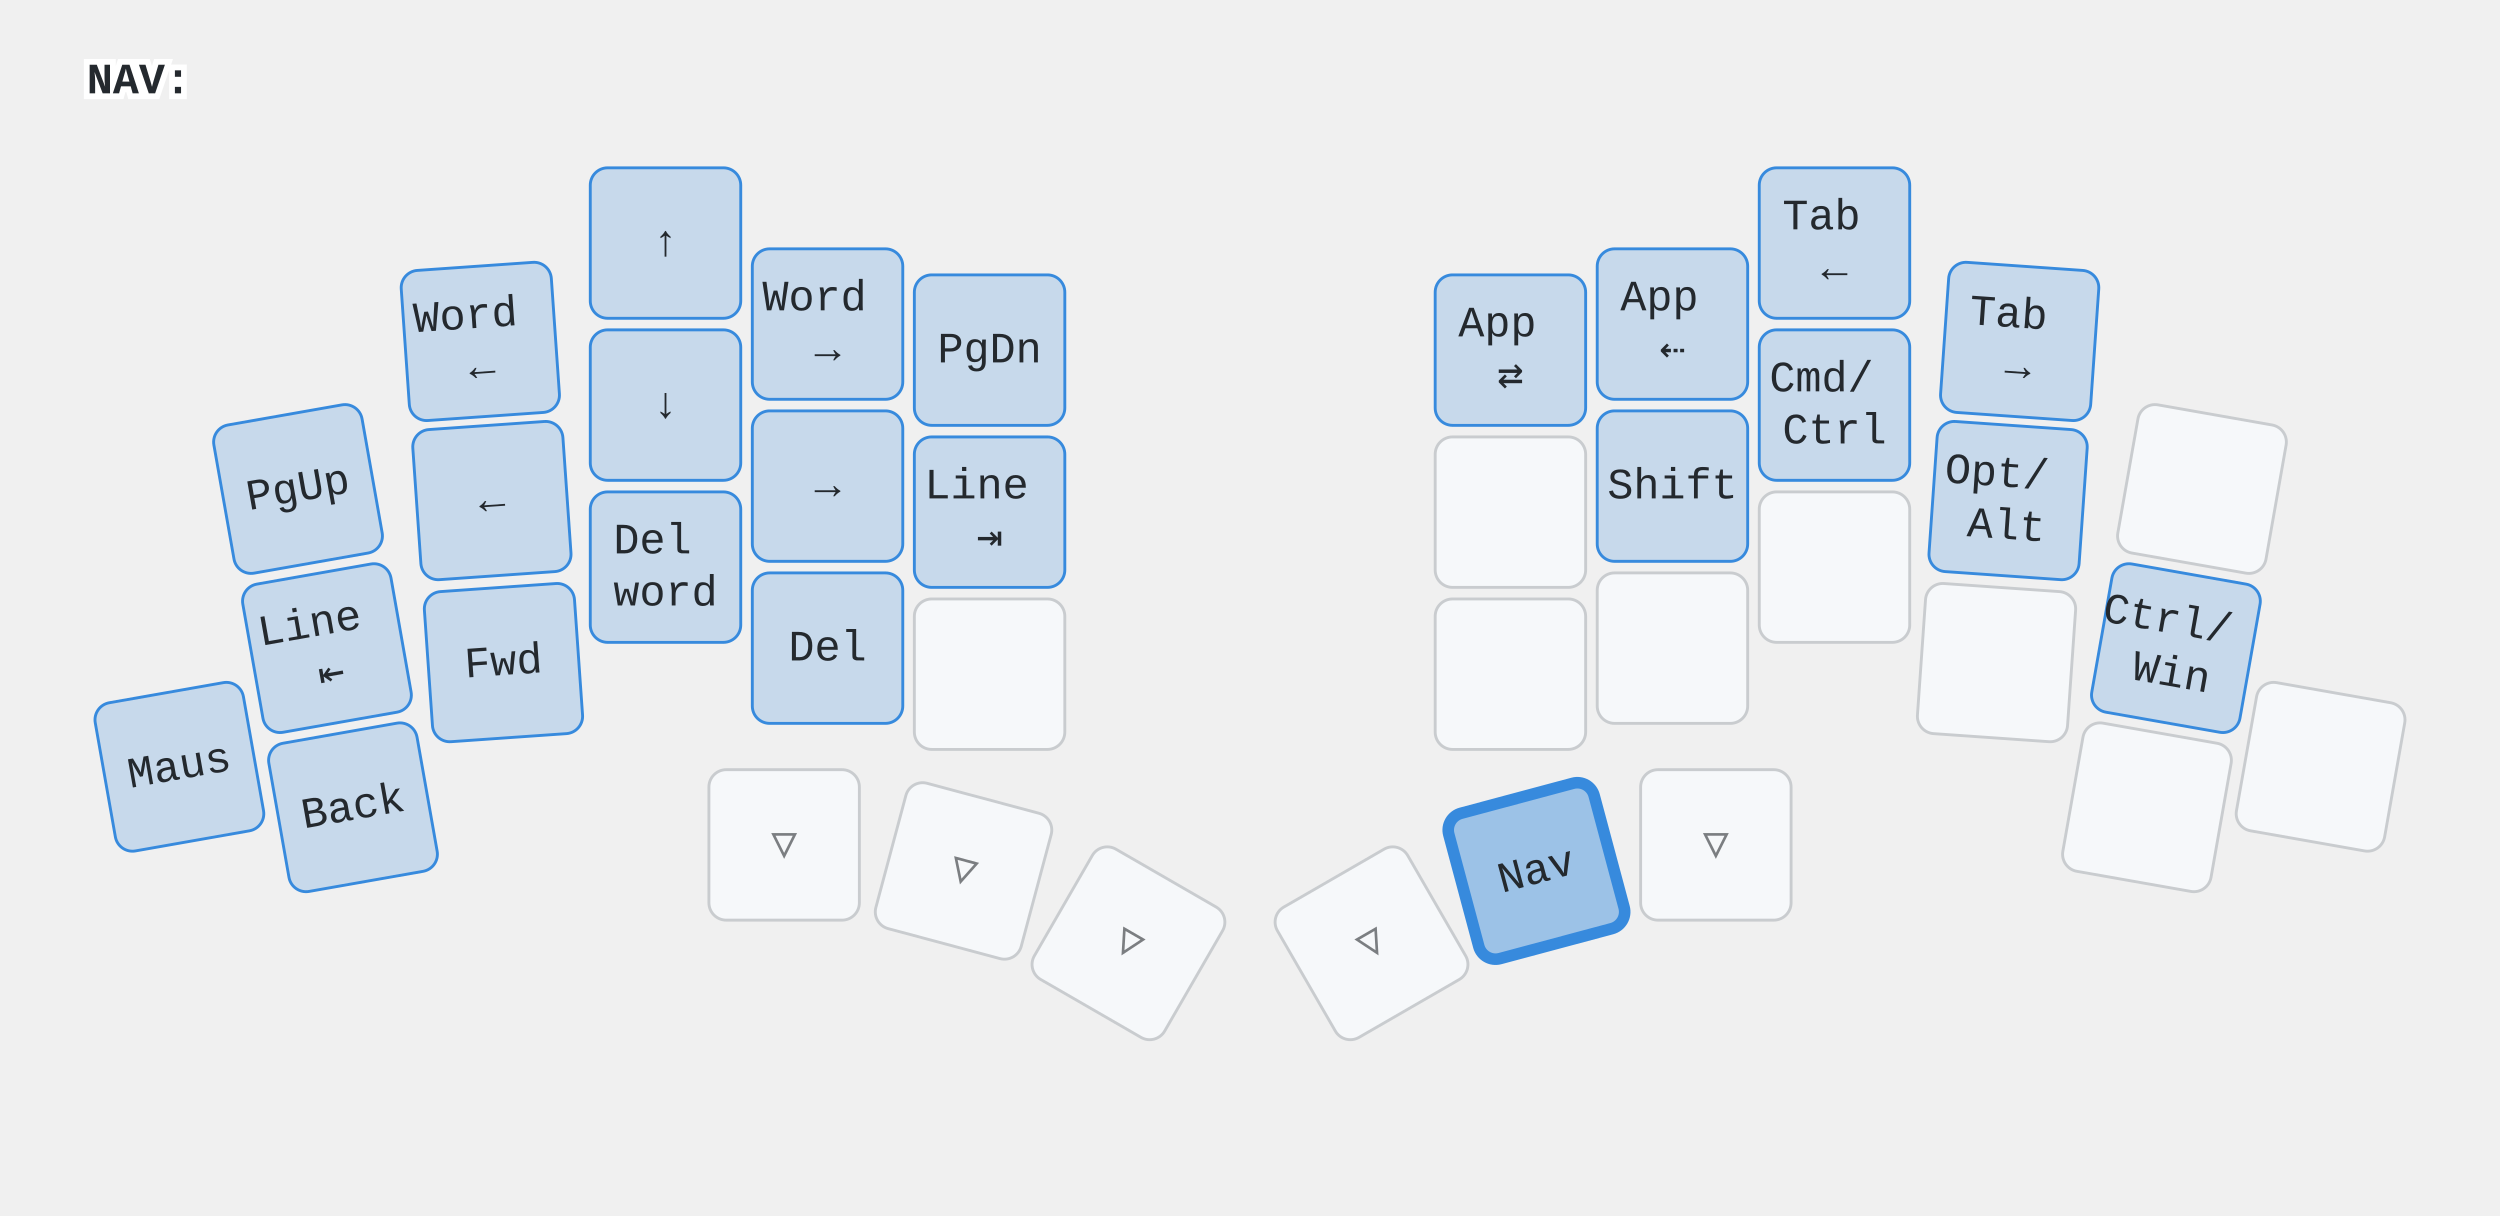
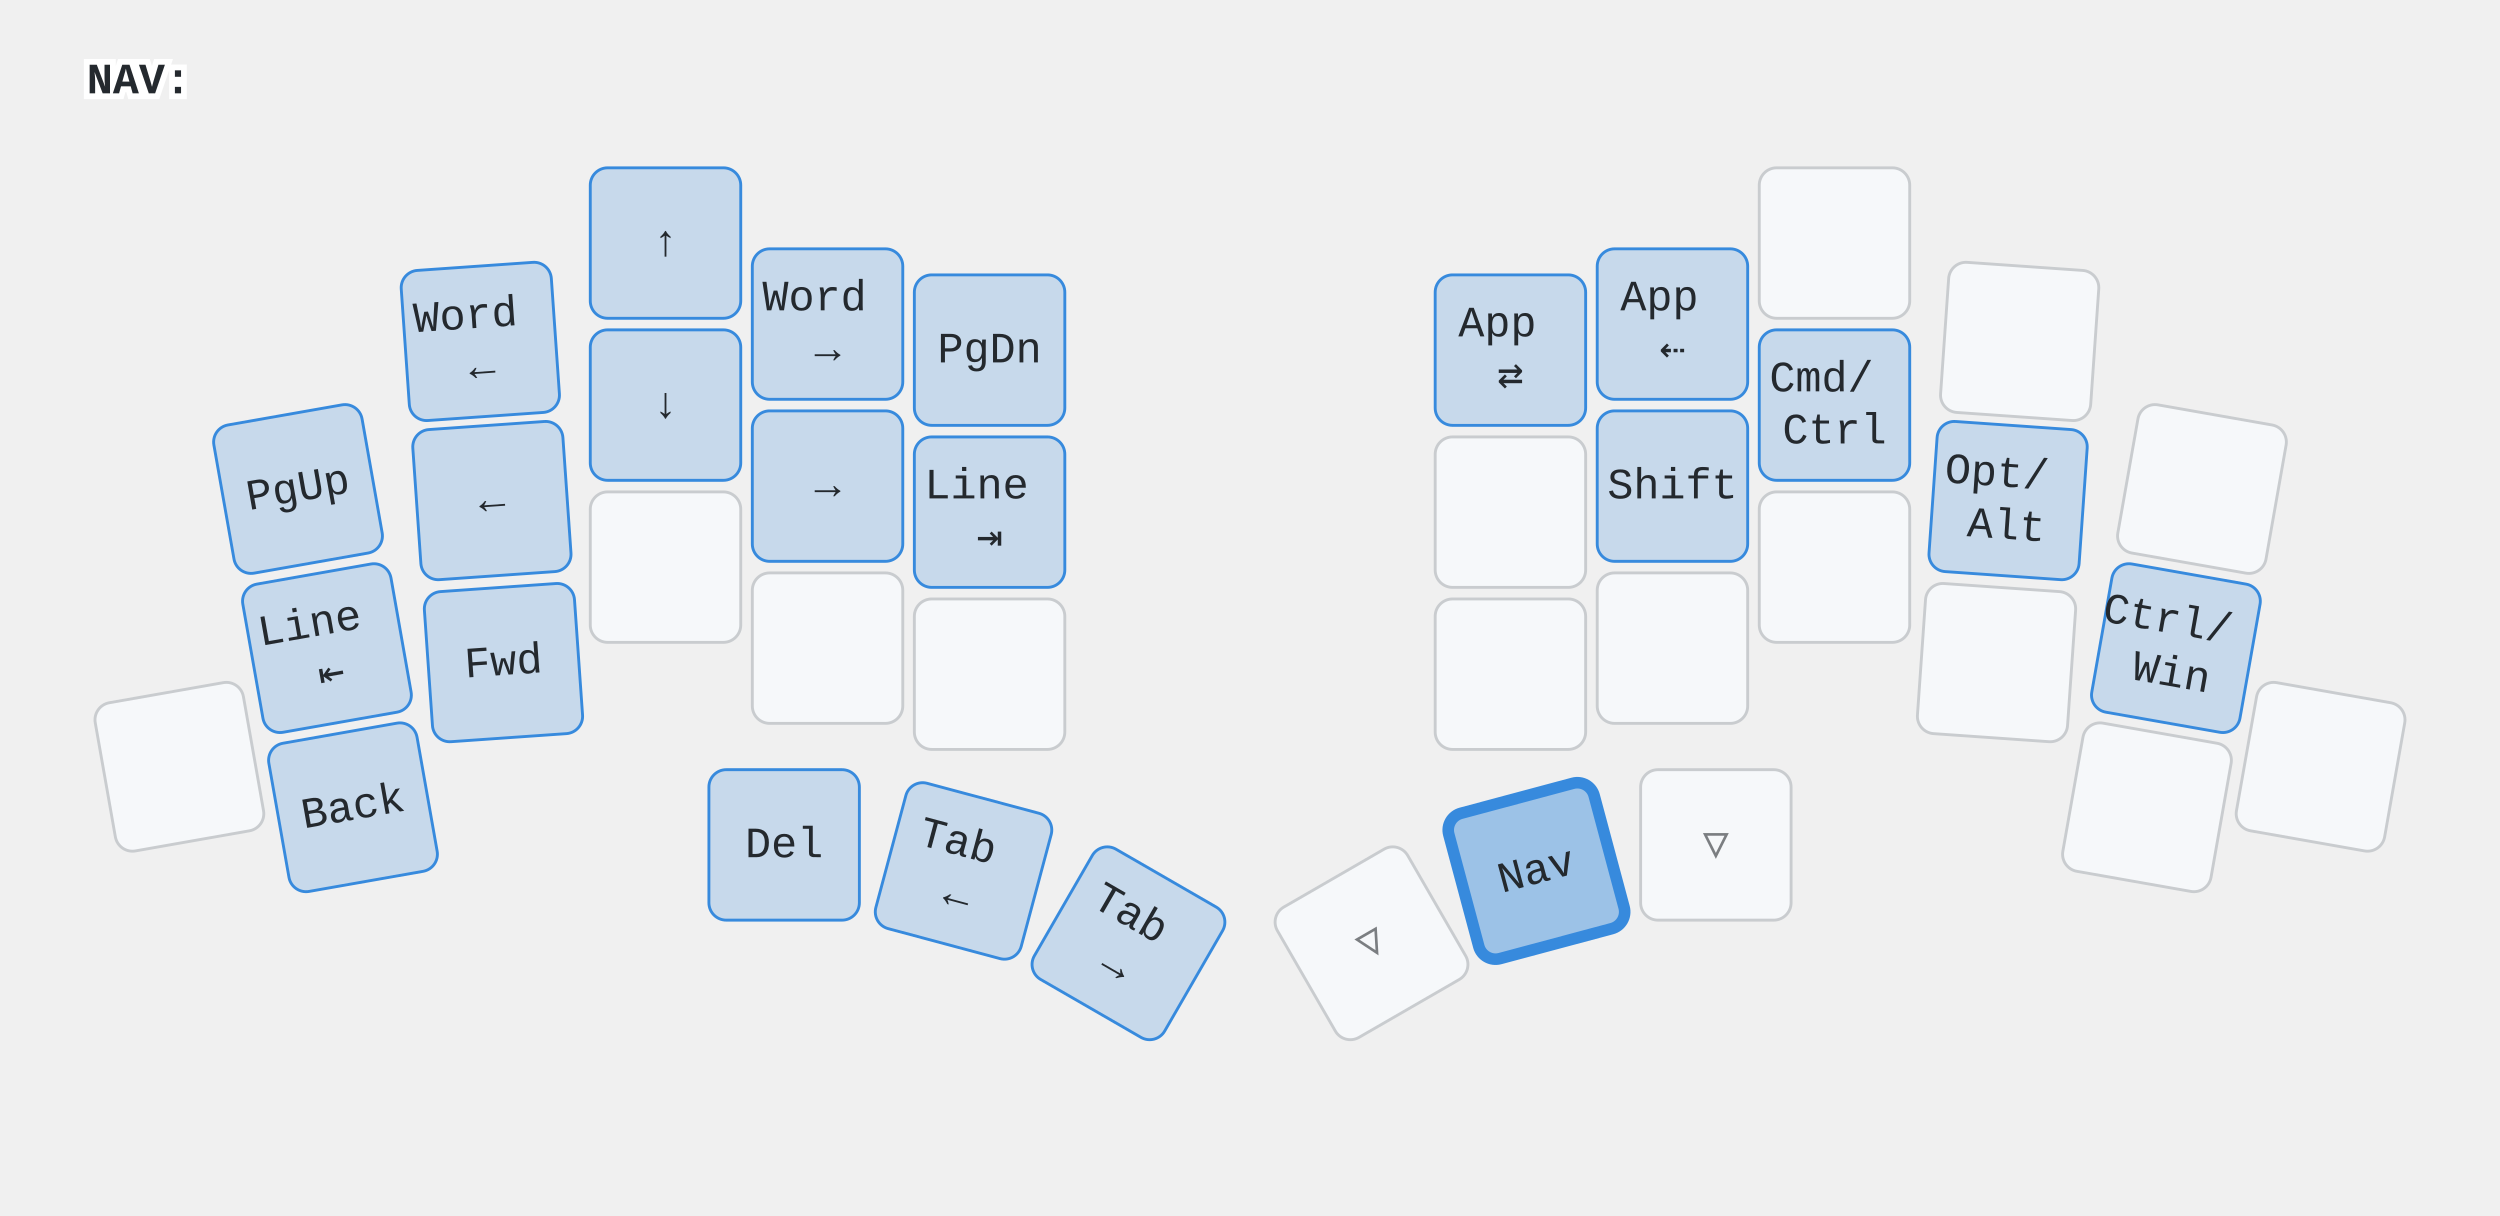
<svg xmlns="http://www.w3.org/2000/svg" width="1728" height="840" viewBox="0 0 864 420" class="keymap">
  <style>/* inherit to force styles through use tags */
svg path {
    fill: inherit;
}

/* font and background color specifications */
svg.keymap {
    font-family: SFMono-Regular,Consolas,Liberation Mono,Menlo,monospace;
    font-size: 14px;
    font-kerning: normal;
    text-rendering: optimizeLegibility;
    fill: #24292e;
}

/* default key styling */
rect.key {
    fill: #f6f8fa;
}

rect.key, rect.combo {
    stroke: #c9cccf;
    stroke-width: 1;
}

/* default key side styling, only used is draw_key_sides is set */
rect.side {
    filter: brightness(90%);
}

/* color accent for combo boxes */
rect.combo, rect.combo-separate {
    fill: #cdf;
}

/* color accent for held keys */
rect.held, rect.combo.held {
    fill: #fdd;
}

/* color accent for ghost (optional) keys */
rect.ghost, rect.combo.ghost {
    stroke-dasharray: 4, 4;
    stroke-width: 2;
}

text {
    text-anchor: middle;
    dominant-baseline: middle;
}

/* styling for layer labels */
text.label {
    font-weight: bold;
    text-anchor: start;
    stroke: white;
    stroke-width: 4;
    paint-order: stroke;
}

/* styling for optional footer */
text.footer {
    text-anchor: end;
    dominant-baseline: auto;
    stroke: white;
    stroke-width: 4;
    paint-order: stroke;
}

/* styling for combo tap, and key non-tap label text */
text.combo, text.hold, text.shifted, text.left, text.right {
    font-size: 11px;
}

text.hold {
    text-anchor: middle;
    dominant-baseline: auto;
}

text.shifted {
    text-anchor: middle;
    dominant-baseline: hanging;
}

text.left {
    text-anchor: start;
}

text.right {
    text-anchor: end;
}

text.layer-activator {
    text-decoration: underline;
}

/* styling for hold/shifted label text in combo box */
text.combo.hold, text.combo.shifted, text.combo.left, text.combo.right {
    font-size: 8px;
}

/* lighter symbol for transparent keys */
text.trans {
    fill: #7b7e81;
}

/* styling for combo dendrons */
path.combo {
    stroke-width: 1;
    stroke: gray;
    fill: none;
}

/* Start Tabler Icons Cleanup */
/* cannot use height/width with glyphs */
.icon-tabler &gt; path {
    fill: inherit;
    stroke: inherit;
    stroke-width: 2;
}
/* hide tabler's default box */
.icon-tabler &gt; path[stroke="none"][fill="none"] {
    visibility: hidden;
}
/* End Tabler Icons Cleanup */

@media (prefers-color-scheme: dark) {
svg.keymap { fill: #d1d6db; }
rect.key { fill: #3f4750; }
rect.key, rect.combo { stroke: #60666c; }
rect.combo, rect.combo-separate { fill: #1f3d7a; }
rect.held, rect.combo.held { fill: #854747; }
text.label, text.footer { stroke: black; }
text.trans { fill: #7e8184; }
path.combo { stroke: #7f7f7f; }

}

rect.key { stroke-width: 1; }
text { font-size: 15px; }
text.hold, text.shifted { font-size: 10px; }
rect.combo { fill: #7F77DD; fill-opacity: .35; stroke: #7F77DD; }

.layer-NAV rect.key.lay { fill: #378ADD; fill-opacity: .22; stroke: #378ADD; }
rect.key.trig-NAV { fill: #378ADD; fill-opacity: .45; stroke: #378ADD; }
rect.key.held.trig-NAV { stroke-width: 4; }

.layer-SYM rect.key.lay { fill: #1D9E75; fill-opacity: .22; stroke: #1D9E75; }
rect.key.trig-SYM { fill: #1D9E75; fill-opacity: .45; stroke: #1D9E75; }
rect.key.held.trig-SYM { stroke-width: 4; }

.layer-NUM rect.key.lay { fill: #BA7517; fill-opacity: .22; stroke: #BA7517; }
rect.key.trig-NUM { fill: #BA7517; fill-opacity: .45; stroke: #BA7517; }
rect.key.held.trig-NUM { stroke-width: 4; }

.layer-MOUSE rect.key.lay { fill: #D4537E; fill-opacity: .22; stroke: #D4537E; }
rect.key.trig-MOUSE { fill: #D4537E; fill-opacity: .45; stroke: #D4537E; }
rect.key.held.trig-MOUSE { stroke-width: 4; }

.layer-SYS rect.key.lay { fill: #888780; fill-opacity: .22; stroke: #888780; }
rect.key.trig-SYS { fill: #888780; fill-opacity: .45; stroke: #888780; }
rect.key.held.trig-SYS { stroke-width: 4; }
</style>
  <g transform="translate(30, 0)" class="layer-NAV">
    <text x="0" y="28" class="label" id="NAV">NAV:</text>
    <g transform="translate(0, 56)">
      <g transform="translate(73, 113) rotate(-10.0)" class="key lay keypos-0">
        <rect rx="6" ry="6" x="-26" y="-26" width="52" height="52" class="key lay" />
        <text x="0" y="0" class="key lay tap">PgUp</text>
      </g>
      <g transform="translate(136, 62) rotate(-4.0)" class="key lay keypos-1">
        <rect rx="6" ry="6" x="-26" y="-26" width="52" height="52" class="key lay" />
        <text x="0" y="0" class="key lay tap">
          <tspan x="0" dy="-0.6em">Word</tspan>
          <tspan x="0" dy="1.2em">←</tspan>
        </text>
      </g>
      <g transform="translate(200, 28)" class="key lay keypos-2">
        <rect rx="6" ry="6" x="-26" y="-26" width="52" height="52" class="key lay" />
        <text x="0" y="0" class="key lay tap">↑</text>
      </g>
      <g transform="translate(256, 56)" class="key lay keypos-3">
        <rect rx="6" ry="6" x="-26" y="-26" width="52" height="52" class="key lay" />
        <text x="0" y="0" class="key lay tap">
          <tspan x="0" dy="-0.6em">Word</tspan>
          <tspan x="0" dy="1.2em">→</tspan>
        </text>
      </g>
      <g transform="translate(312, 65)" class="key lay keypos-4">
        <rect rx="6" ry="6" x="-26" y="-26" width="52" height="52" class="key lay" />
        <text x="0" y="0" class="key lay tap">PgDn</text>
      </g>
      <g transform="translate(492, 65)" class="key lay keypos-5">
        <rect rx="6" ry="6" x="-26" y="-26" width="52" height="52" class="key lay" />
        <text x="0" y="0" class="key lay tap">
          <tspan x="0" dy="-0.6em">App</tspan>
          <tspan x="0" dy="1.2em">⇄</tspan>
        </text>
      </g>
      <g transform="translate(548, 56)" class="key lay keypos-6">
        <rect rx="6" ry="6" x="-26" y="-26" width="52" height="52" class="key lay" />
        <text x="0" y="0" class="key lay tap">
          <tspan x="0" dy="-0.6em">App</tspan>
          <tspan x="0" dy="1.2em">⇠</tspan>
        </text>
      </g>
-       <g transform="translate(604, 28)" class="key lay keypos-7">
+       <g transform="translate(604, 28)" class="key keypos-7">
+         <rect rx="6" ry="6" x="-26" y="-26" width="52" height="52" class="key" />
+       </g>
+       <g transform="translate(668, 62) rotate(4.0)" class="key keypos-8">
+         <rect rx="6" ry="6" x="-26" y="-26" width="52" height="52" class="key" />
+       </g>
+       <g transform="translate(731, 113) rotate(10.0)" class="key keypos-9">
+         <rect rx="6" ry="6" x="-26" y="-26" width="52" height="52" class="key" />
+       </g>
+       <g transform="translate(83, 168) rotate(-10.0)" class="key lay keypos-10">
+         <rect rx="6" ry="6" x="-26" y="-26" width="52" height="52" class="key lay" />
+         <text x="0" y="0" class="key lay tap">
+           <tspan x="0" dy="-0.6em">Line</tspan>
+           <tspan x="0" dy="1.2em">⇤</tspan>
+         </text>
+       </g>
+       <g transform="translate(140, 117) rotate(-4.0)" class="key lay keypos-11">
+         <rect rx="6" ry="6" x="-26" y="-26" width="52" height="52" class="key lay" />
+         <text x="0" y="0" class="key lay tap">←</text>
+       </g>
+       <g transform="translate(200, 84)" class="key lay keypos-12">
+         <rect rx="6" ry="6" x="-26" y="-26" width="52" height="52" class="key lay" />
+         <text x="0" y="0" class="key lay tap">↓</text>
+       </g>
+       <g transform="translate(256, 112)" class="key lay keypos-13">
+         <rect rx="6" ry="6" x="-26" y="-26" width="52" height="52" class="key lay" />
+         <text x="0" y="0" class="key lay tap">→</text>
+       </g>
+       <g transform="translate(312, 121)" class="key lay keypos-14">
+         <rect rx="6" ry="6" x="-26" y="-26" width="52" height="52" class="key lay" />
+         <text x="0" y="0" class="key lay tap">
+           <tspan x="0" dy="-0.6em">Line</tspan>
+           <tspan x="0" dy="1.2em">⇥</tspan>
+         </text>
+       </g>
+       <g transform="translate(492, 121)" class="key keypos-15">
+         <rect rx="6" ry="6" x="-26" y="-26" width="52" height="52" class="key" />
+       </g>
+       <g transform="translate(548, 112)" class="key lay keypos-16">
+         <rect rx="6" ry="6" x="-26" y="-26" width="52" height="52" class="key lay" />
+         <text x="0" y="0" class="key lay tap">Shift</text>
+       </g>
+       <g transform="translate(604, 84)" class="key lay keypos-17">
+         <rect rx="6" ry="6" x="-26" y="-26" width="52" height="52" class="key lay" />
+         <text x="0" y="0" class="key lay tap">
+           <tspan x="0" dy="-0.6em">Cmd/</tspan>
+           <tspan x="0" dy="1.2em">Ctrl</tspan>
+         </text>
+       </g>
+       <g transform="translate(664, 117) rotate(4.0)" class="key lay keypos-18">
+         <rect rx="6" ry="6" x="-26" y="-26" width="52" height="52" class="key lay" />
+         <text x="0" y="0" class="key lay tap">
+           <tspan x="0" dy="-0.6em">Opt/</tspan>
+           <tspan x="0" dy="1.2em">Alt</tspan>
+         </text>
+       </g>
+       <g transform="translate(722, 168) rotate(10.0)" class="key lay keypos-19">
+         <rect rx="6" ry="6" x="-26" y="-26" width="52" height="52" class="key lay" />
+         <text x="0" y="0" class="key lay tap">
+           <tspan x="0" dy="-0.6em">Ctrl/</tspan>
+           <tspan x="0" dy="1.2em">Win</tspan>
+         </text>
+       </g>
+       <g transform="translate(32, 209) rotate(-10.0)" class="key keypos-20">
+         <rect rx="6" ry="6" x="-26" y="-26" width="52" height="52" class="key" />
+       </g>
+       <g transform="translate(92, 223) rotate(-10.0)" class="key lay keypos-21">
+         <rect rx="6" ry="6" x="-26" y="-26" width="52" height="52" class="key lay" />
+         <text x="0" y="0" class="key lay tap">Back</text>
+       </g>
+       <g transform="translate(144, 173) rotate(-4.0)" class="key lay keypos-22">
+         <rect rx="6" ry="6" x="-26" y="-26" width="52" height="52" class="key lay" />
+         <text x="0" y="0" class="key lay tap">Fwd</text>
+       </g>
+       <g transform="translate(200, 140)" class="key keypos-23">
+         <rect rx="6" ry="6" x="-26" y="-26" width="52" height="52" class="key" />
+       </g>
+       <g transform="translate(256, 168)" class="key keypos-24">
+         <rect rx="6" ry="6" x="-26" y="-26" width="52" height="52" class="key" />
+       </g>
+       <g transform="translate(312, 177)" class="key keypos-25">
+         <rect rx="6" ry="6" x="-26" y="-26" width="52" height="52" class="key" />
+       </g>
+       <g transform="translate(492, 177)" class="key keypos-26">
+         <rect rx="6" ry="6" x="-26" y="-26" width="52" height="52" class="key" />
+       </g>
+       <g transform="translate(548, 168)" class="key keypos-27">
+         <rect rx="6" ry="6" x="-26" y="-26" width="52" height="52" class="key" />
+       </g>
+       <g transform="translate(604, 140)" class="key keypos-28">
+         <rect rx="6" ry="6" x="-26" y="-26" width="52" height="52" class="key" />
+       </g>
+       <g transform="translate(660, 173) rotate(4.0)" class="key keypos-29">
+         <rect rx="6" ry="6" x="-26" y="-26" width="52" height="52" class="key" />
+       </g>
+       <g transform="translate(712, 223) rotate(10.0)" class="key keypos-30">
+         <rect rx="6" ry="6" x="-26" y="-26" width="52" height="52" class="key" />
+       </g>
+       <g transform="translate(772, 209) rotate(10.0)" class="key keypos-31">
+         <rect rx="6" ry="6" x="-26" y="-26" width="52" height="52" class="key" />
+       </g>
+       <g transform="translate(241, 236)" class="key lay keypos-32">
+         <rect rx="6" ry="6" x="-26" y="-26" width="52" height="52" class="key lay" />
+         <text x="0" y="0" class="key lay tap">Del</text>
+       </g>
+       <g transform="translate(303, 245) rotate(15.0)" class="key lay keypos-33">
        <rect rx="6" ry="6" x="-26" y="-26" width="52" height="52" class="key lay" />
        <text x="0" y="0" class="key lay tap">
          <tspan x="0" dy="-0.6em">Tab</tspan>
          <tspan x="0" dy="1.2em">←</tspan>
        </text>
      </g>
-       <g transform="translate(668, 62) rotate(4.0)" class="key lay keypos-8">
+       <g transform="translate(360, 270) rotate(30.0)" class="key lay keypos-34">
        <rect rx="6" ry="6" x="-26" y="-26" width="52" height="52" class="key lay" />
        <text x="0" y="0" class="key lay tap">
          <tspan x="0" dy="-0.6em">Tab</tspan>
          <tspan x="0" dy="1.2em">→</tspan>
        </text>
-       </g>
-       <g transform="translate(731, 113) rotate(10.0)" class="key keypos-9">
-         <rect rx="6" ry="6" x="-26" y="-26" width="52" height="52" class="key" />
-       </g>
-       <g transform="translate(83, 168) rotate(-10.0)" class="key lay keypos-10">
-         <rect rx="6" ry="6" x="-26" y="-26" width="52" height="52" class="key lay" />
-         <text x="0" y="0" class="key lay tap">
-           <tspan x="0" dy="-0.6em">Line</tspan>
-           <tspan x="0" dy="1.2em">⇤</tspan>
-         </text>
-       </g>
-       <g transform="translate(140, 117) rotate(-4.0)" class="key lay keypos-11">
-         <rect rx="6" ry="6" x="-26" y="-26" width="52" height="52" class="key lay" />
-         <text x="0" y="0" class="key lay tap">←</text>
-       </g>
-       <g transform="translate(200, 84)" class="key lay keypos-12">
-         <rect rx="6" ry="6" x="-26" y="-26" width="52" height="52" class="key lay" />
-         <text x="0" y="0" class="key lay tap">↓</text>
-       </g>
-       <g transform="translate(256, 112)" class="key lay keypos-13">
-         <rect rx="6" ry="6" x="-26" y="-26" width="52" height="52" class="key lay" />
-         <text x="0" y="0" class="key lay tap">→</text>
-       </g>
-       <g transform="translate(312, 121)" class="key lay keypos-14">
-         <rect rx="6" ry="6" x="-26" y="-26" width="52" height="52" class="key lay" />
-         <text x="0" y="0" class="key lay tap">
-           <tspan x="0" dy="-0.6em">Line</tspan>
-           <tspan x="0" dy="1.2em">⇥</tspan>
-         </text>
-       </g>
-       <g transform="translate(492, 121)" class="key keypos-15">
-         <rect rx="6" ry="6" x="-26" y="-26" width="52" height="52" class="key" />
-       </g>
-       <g transform="translate(548, 112)" class="key lay keypos-16">
-         <rect rx="6" ry="6" x="-26" y="-26" width="52" height="52" class="key lay" />
-         <text x="0" y="0" class="key lay tap">Shift</text>
-       </g>
-       <g transform="translate(604, 84)" class="key lay keypos-17">
-         <rect rx="6" ry="6" x="-26" y="-26" width="52" height="52" class="key lay" />
-         <text x="0" y="0" class="key lay tap">
-           <tspan x="0" dy="-0.6em">Cmd/</tspan>
-           <tspan x="0" dy="1.2em">Ctrl</tspan>
-         </text>
-       </g>
-       <g transform="translate(664, 117) rotate(4.0)" class="key lay keypos-18">
-         <rect rx="6" ry="6" x="-26" y="-26" width="52" height="52" class="key lay" />
-         <text x="0" y="0" class="key lay tap">
-           <tspan x="0" dy="-0.6em">Opt/</tspan>
-           <tspan x="0" dy="1.2em">Alt</tspan>
-         </text>
-       </g>
-       <g transform="translate(722, 168) rotate(10.0)" class="key lay keypos-19">
-         <rect rx="6" ry="6" x="-26" y="-26" width="52" height="52" class="key lay" />
-         <text x="0" y="0" class="key lay tap">
-           <tspan x="0" dy="-0.6em">Ctrl/</tspan>
-           <tspan x="0" dy="1.2em">Win</tspan>
-         </text>
-       </g>
-       <g transform="translate(32, 209) rotate(-10.0)" class="key lay keypos-20">
-         <rect rx="6" ry="6" x="-26" y="-26" width="52" height="52" class="key lay" />
-         <text x="0" y="0" class="key lay tap">Maus</text>
-       </g>
-       <g transform="translate(92, 223) rotate(-10.0)" class="key lay keypos-21">
-         <rect rx="6" ry="6" x="-26" y="-26" width="52" height="52" class="key lay" />
-         <text x="0" y="0" class="key lay tap">Back</text>
-       </g>
-       <g transform="translate(144, 173) rotate(-4.0)" class="key lay keypos-22">
-         <rect rx="6" ry="6" x="-26" y="-26" width="52" height="52" class="key lay" />
-         <text x="0" y="0" class="key lay tap">Fwd</text>
-       </g>
-       <g transform="translate(200, 140)" class="key lay keypos-23">
-         <rect rx="6" ry="6" x="-26" y="-26" width="52" height="52" class="key lay" />
-         <text x="0" y="0" class="key lay tap">
-           <tspan x="0" dy="-0.6em">Del</tspan>
-           <tspan x="0" dy="1.2em">word</tspan>
-         </text>
-       </g>
-       <g transform="translate(256, 168)" class="key lay keypos-24">
-         <rect rx="6" ry="6" x="-26" y="-26" width="52" height="52" class="key lay" />
-         <text x="0" y="0" class="key lay tap">Del</text>
-       </g>
-       <g transform="translate(312, 177)" class="key keypos-25">
-         <rect rx="6" ry="6" x="-26" y="-26" width="52" height="52" class="key" />
-       </g>
-       <g transform="translate(492, 177)" class="key keypos-26">
-         <rect rx="6" ry="6" x="-26" y="-26" width="52" height="52" class="key" />
-       </g>
-       <g transform="translate(548, 168)" class="key keypos-27">
-         <rect rx="6" ry="6" x="-26" y="-26" width="52" height="52" class="key" />
-       </g>
-       <g transform="translate(604, 140)" class="key keypos-28">
-         <rect rx="6" ry="6" x="-26" y="-26" width="52" height="52" class="key" />
-       </g>
-       <g transform="translate(660, 173) rotate(4.0)" class="key keypos-29">
-         <rect rx="6" ry="6" x="-26" y="-26" width="52" height="52" class="key" />
-       </g>
-       <g transform="translate(712, 223) rotate(10.0)" class="key keypos-30">
-         <rect rx="6" ry="6" x="-26" y="-26" width="52" height="52" class="key" />
-       </g>
-       <g transform="translate(772, 209) rotate(10.0)" class="key keypos-31">
-         <rect rx="6" ry="6" x="-26" y="-26" width="52" height="52" class="key" />
-       </g>
-       <g transform="translate(241, 236)" class="key trans keypos-32">
-         <rect rx="6" ry="6" x="-26" y="-26" width="52" height="52" class="key trans" />
-         <text x="0" y="0" class="key trans tap">▽</text>
-       </g>
-       <g transform="translate(303, 245) rotate(15.0)" class="key trans keypos-33">
-         <rect rx="6" ry="6" x="-26" y="-26" width="52" height="52" class="key trans" />
-         <text x="0" y="0" class="key trans tap">▽</text>
-       </g>
-       <g transform="translate(360, 270) rotate(30.0)" class="key trans keypos-34">
-         <rect rx="6" ry="6" x="-26" y="-26" width="52" height="52" class="key trans" />
-         <text x="0" y="0" class="key trans tap">▽</text>
      </g>
      <g transform="translate(444, 270) rotate(-30.0)" class="key trans keypos-35">
        <rect rx="6" ry="6" x="-26" y="-26" width="52" height="52" class="key trans" />
        <text x="0" y="0" class="key trans tap">▽</text>
      </g>
      <g transform="translate(501, 245) rotate(-15.0)" class="key held trig-NAV keypos-36">
        <rect rx="6" ry="6" x="-26" y="-26" width="52" height="52" class="key held trig-NAV" />
        <text x="0" y="0" class="key held trig-NAV tap">Nav</text>
      </g>
      <g transform="translate(563, 236)" class="key trans keypos-37">
        <rect rx="6" ry="6" x="-26" y="-26" width="52" height="52" class="key trans" />
        <text x="0" y="0" class="key trans tap">▽</text>
      </g>
    </g>
  </g>
</svg>
